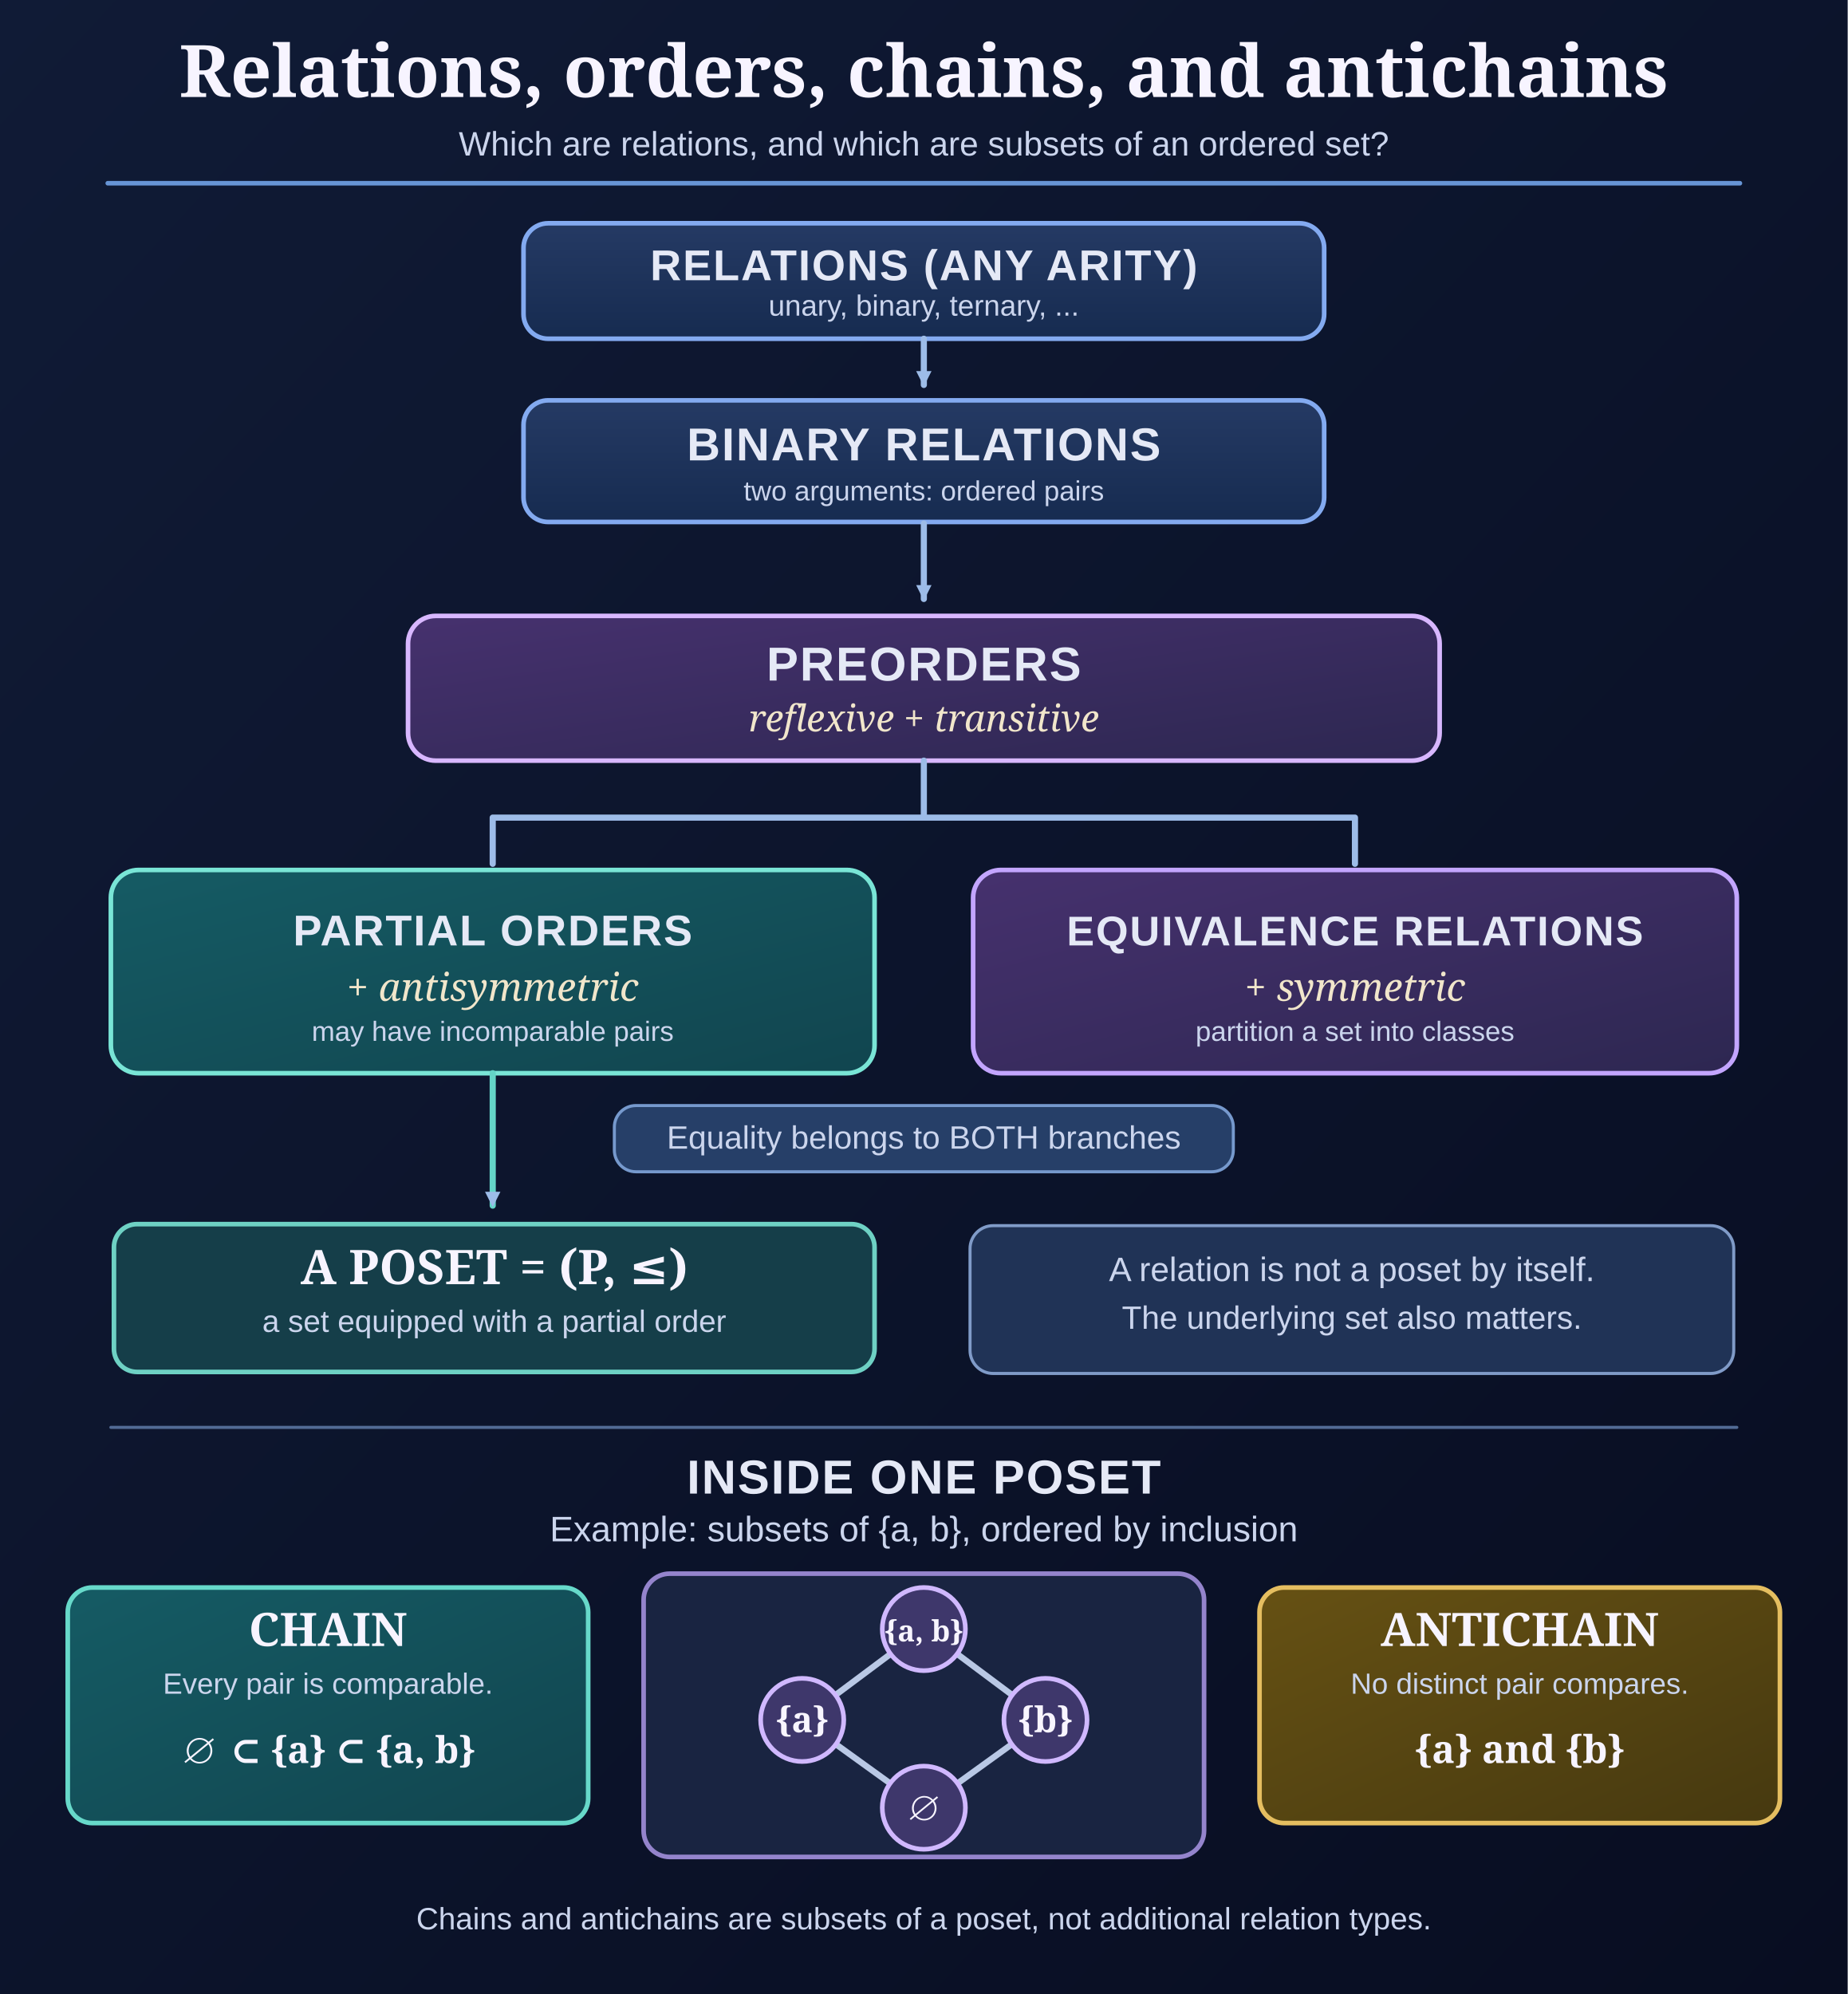
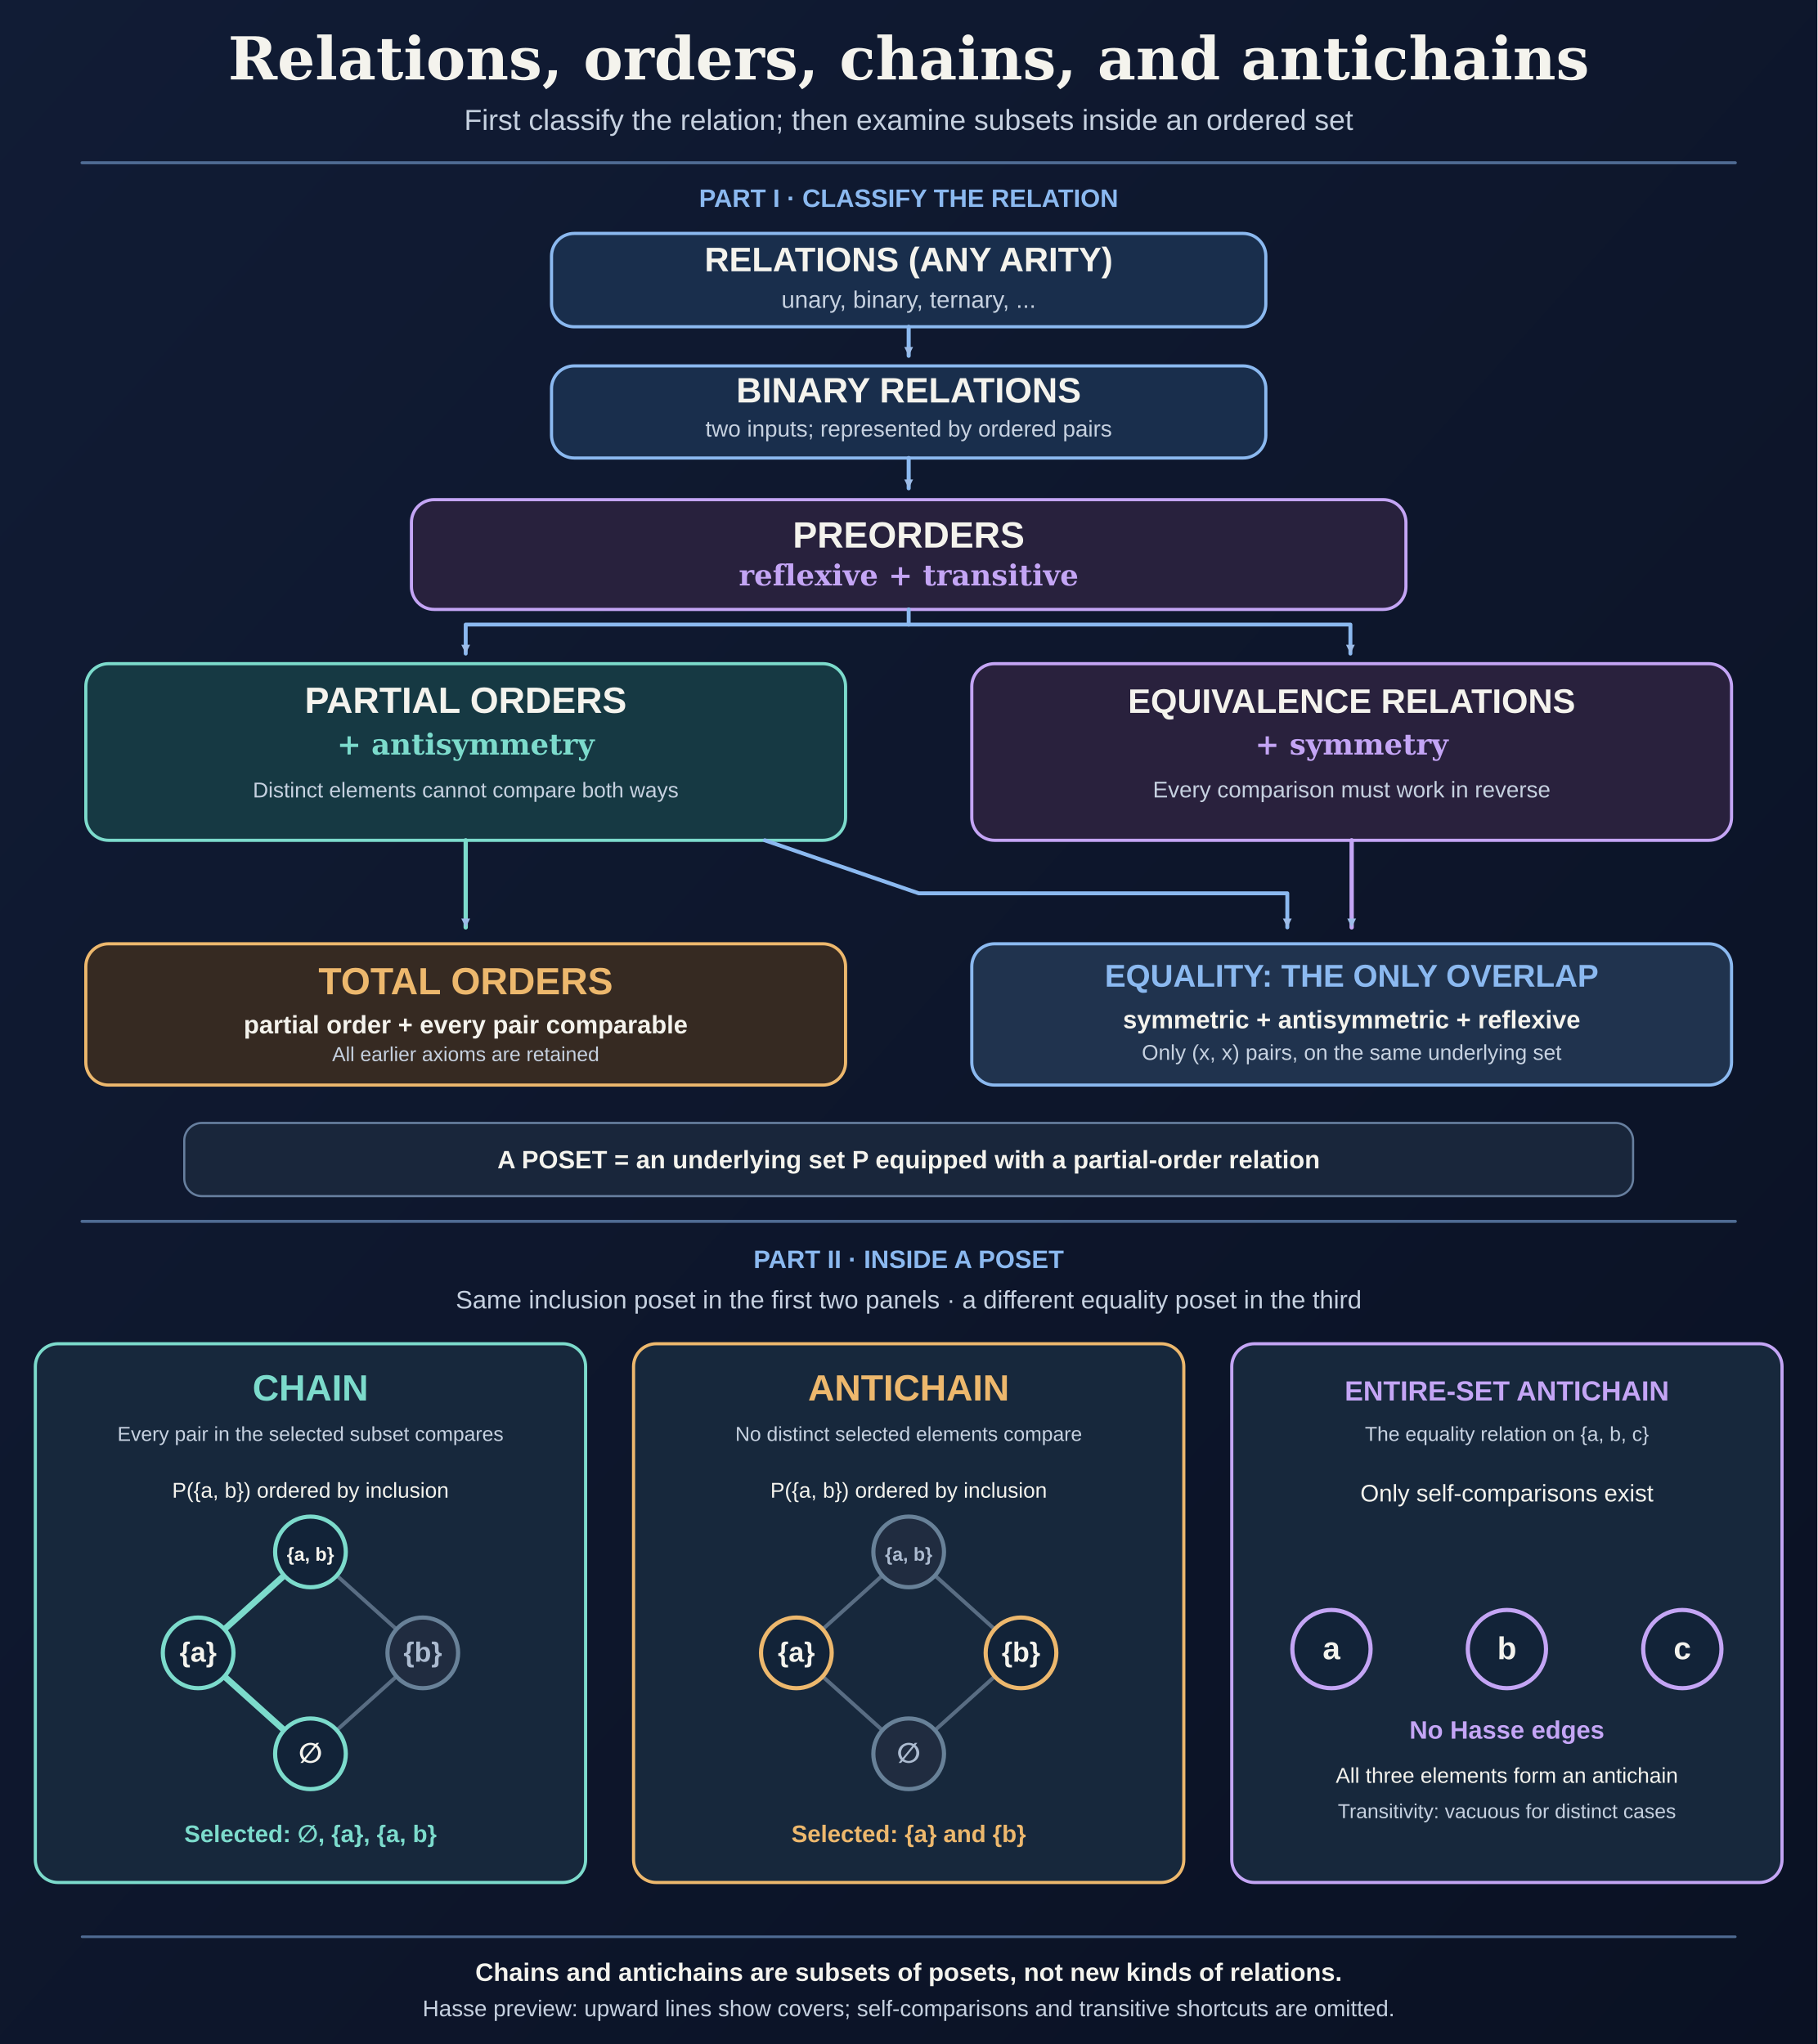
- <svg xmlns="http://www.w3.org/2000/svg" viewBox="0 0 1200 1295" role="img" aria-labelledby="title desc">
+ <svg xmlns="http://www.w3.org/2000/svg" width="1440" height="1620" viewBox="0 0 1440 1620" role="img" aria-labelledby="title desc">
  <defs>
    <linearGradient id="background" x1="0" y1="0" x2="1" y2="1">
-       <stop stop-color="#101b36" />
-       <stop offset="1" stop-color="#080d21" />
+       <stop stop-color="#111C35" />
+       <stop offset="1" stop-color="#0A1123" />
    </linearGradient>
-     <linearGradient id="top" x1="0" y1="0" x2="0" y2="1">
-       <stop stop-color="#253a64" />
-       <stop offset="1" stop-color="#162b50" />
-     </linearGradient>
-     <linearGradient id="violet" x1="0" y1="0" x2="1" y2="1">
-       <stop stop-color="#46316e" />
-       <stop offset="1" stop-color="#2d2751" />
-     </linearGradient>
-     <linearGradient id="teal" x1="0" y1="0" x2="1" y2="1">
-       <stop stop-color="#155b64" />
-       <stop offset="1" stop-color="#11454f" />
-     </linearGradient>
-     <linearGradient id="gold" x1="0" y1="0" x2="1" y2="1">
-       <stop stop-color="#665113" />
-       <stop offset="1" stop-color="#463910" />
-     </linearGradient>
-     <marker id="arrow" markerWidth="10" markerHeight="10" refX="9" refY="5" orient="auto" markerUnits="userSpaceOnUse">
-       <path d="M0 0 L10 5 L0 10 Z" fill="#9dbce8" stroke="none" />
+     <marker id="arrow" markerWidth="9" markerHeight="9" refX="8" refY="4.5" orient="auto" markerUnits="userSpaceOnUse">
+       <path d="M1 1 L8 4.5 L1 8 Z" fill="#9DBCE8" />
    </marker>
  </defs>
-   <style>
-  .white{font-family:Georgia,serif;fill:#f7f4ff;font-weight:700}
-  .main{font-family:Arial,Helvetica,sans-serif;fill:#e5e9f6;font-weight:600;letter-spacing:1px}
-  .muted{font-family:Arial,Helvetica,sans-serif;fill:#cbd5ed}
-  .hint{font-family:Georgia,serif;fill:#f1e6cb;font-style:italic}
-  .node{font-family:Georgia,serif;fill:#f8f5ff;font-weight:600}
- </style>
-   <rect width="1200" height="1295" fill="url(#background)" />
-   <text x="600" y="63" class="white" font-size="47" text-anchor="middle">Relations, orders, chains, and antichains</text>
-   <text x="600" y="101" class="muted" font-size="22" text-anchor="middle">Which are relations, and which are subsets of an ordered set?</text>
-   <path d="M70 119 H1130" stroke="#6795d6" stroke-width="3" fill="none" stroke-linecap="round" stroke-linejoin="round" />
-   <rect x="340" y="145" width="520" height="75" rx="16" fill="url(#top)" stroke="#83aaf0" stroke-width="3" />
-   <text x="600" y="182" class="main" font-size="28" text-anchor="middle">RELATIONS (ANY ARITY)</text>
-   <text x="600" y="205" class="muted" font-size="19" text-anchor="middle">unary, binary, ternary, ...</text>
-   <path d="M600 220 V250" stroke="#9dbce8" stroke-width="4" fill="none" stroke-linecap="round" stroke-linejoin="round" marker-end="url(#arrow)" />
-   <g transform="translate(0 115)">
-     <rect x="340" y="145" width="520" height="79" rx="16" fill="url(#top)" stroke="#83aaf0" stroke-width="3" />
-     <text x="600" y="184" class="main" font-size="30" text-anchor="middle">BINARY RELATIONS</text>
-     <text x="600" y="210" class="muted" font-size="18" text-anchor="middle">two arguments: ordered pairs</text>
-     <path d="M600 225 V274" stroke="#9dbce8" stroke-width="4" fill="none" stroke-linecap="round" stroke-linejoin="round" marker-end="url(#arrow)" />
-     <rect x="265" y="285" width="670" height="94" rx="18" fill="url(#violet)" stroke="#d8b7ff" stroke-width="3" />
-     <text x="600" y="327" class="main" font-size="31" text-anchor="middle">PREORDERS</text>
-     <text x="600" y="360" class="hint" font-size="24" text-anchor="middle">reflexive + transitive</text>
-     <path d="M600 379 V416 M320 416 H880 M320 416 V446 M880 416 V446" stroke="#9dbce8" stroke-width="4" fill="none" stroke-linecap="round" stroke-linejoin="round" />
-     <rect x="72" y="450" width="496" height="132" rx="18" fill="url(#teal)" stroke="#79e5d6" stroke-width="3" />
-     <rect x="632" y="450" width="496" height="132" rx="18" fill="url(#violet)" stroke="#c3a5ff" stroke-width="3" />
-     <text x="320" y="499" class="main" font-size="28" text-anchor="middle">PARTIAL ORDERS</text>
-     <text x="320" y="535" class="hint" font-size="25" text-anchor="middle">+ antisymmetric</text>
-     <text x="320" y="561" class="muted" font-size="18" text-anchor="middle">may have incomparable pairs</text>
-     <text x="880" y="499" class="main" font-size="27" text-anchor="middle">EQUIVALENCE RELATIONS</text>
-     <text x="880" y="535" class="hint" font-size="25" text-anchor="middle">+ symmetric</text>
-     <text x="880" y="561" class="muted" font-size="18" text-anchor="middle">partition a set into classes</text>
-     <rect x="399" y="603" width="402" height="43" rx="14" fill="#263f68" stroke="#7699cd" stroke-width="2" />
-     <text x="600" y="631" class="muted" font-size="21" text-anchor="middle">Equality belongs to BOTH branches</text>
-     <path d="M320 582 V668" stroke="#64d5c7" stroke-width="4" fill="none" stroke-linecap="round" stroke-linejoin="round" marker-end="url(#arrow)" />
-     <rect x="74" y="680" width="494" height="96" rx="15" fill="#153e49" stroke="#6ed1c4" stroke-width="3" />
-     <text x="321" y="719" class="white" font-size="31" text-anchor="middle">A POSET = (P, ≤)</text>
-     <text x="321" y="750" class="muted" font-size="20" text-anchor="middle">a set equipped with a partial order</text>
-     <rect x="630" y="681" width="496" height="96" rx="15" fill="#203356" stroke="#809bc8" stroke-width="2" />
-     <text x="878" y="717" class="muted" font-size="22" text-anchor="middle">A relation is not a poset by itself.</text>
-     <text x="878" y="748" class="muted" font-size="21" text-anchor="middle">The underlying set also matters.</text>
-     <path d="M72 812 H1128" stroke="#526b95" stroke-width="2" fill="none" stroke-linecap="round" stroke-linejoin="round" />
-     <text x="600" y="855" class="main" font-size="31" text-anchor="middle">INSIDE ONE POSET</text>
-     <text x="600" y="886" class="muted" font-size="23" text-anchor="middle">Example: subsets of {a, b}, ordered by inclusion</text>
-     <rect x="44" y="916" width="338" height="153" rx="16" fill="url(#teal)" stroke="#67d9ca" stroke-width="3" />
-     <rect x="818" y="916" width="338" height="153" rx="16" fill="url(#gold)" stroke="#e5be60" stroke-width="3" />
-     <text x="213" y="954" class="white" font-size="30" text-anchor="middle">CHAIN</text>
-     <text x="213" y="985" class="muted" font-size="19" text-anchor="middle">Every pair is comparable.</text>
-     <text x="213" y="1030" class="white" font-size="24" text-anchor="middle">∅ ⊂ {a} ⊂ {a, b}</text>
-     <text x="987" y="954" class="white" font-size="30" text-anchor="middle">ANTICHAIN</text>
-     <text x="987" y="985" class="muted" font-size="19" text-anchor="middle">No distinct pair compares.</text>
-     <text x="987" y="1030" class="white" font-size="25" text-anchor="middle">{a} and {b}</text>
-     <rect x="418" y="907" width="364" height="184" rx="17" fill="#192441" stroke="#9484cc" stroke-width="3" />
-     <path d="M600 1059 L521 1002" stroke="#b9c8e5" stroke-width="4" fill="none" stroke-linecap="round" stroke-linejoin="round" data-from="none" data-to="a" />
-     <path d="M600 1059 L679 1002" stroke="#b9c8e5" stroke-width="4" fill="none" stroke-linecap="round" stroke-linejoin="round" data-from="none" data-to="b" />
-     <path d="M521 1002 L600 943" stroke="#b9c8e5" stroke-width="4" fill="none" stroke-linecap="round" stroke-linejoin="round" data-from="a" data-to="ab" />
-     <path d="M679 1002 L600 943" stroke="#b9c8e5" stroke-width="4" fill="none" stroke-linecap="round" stroke-linejoin="round" data-from="b" data-to="ab" />
-     <circle cx="600" cy="943" r="27" fill="#3e376b" stroke="#d0b8ff" stroke-width="3" />
-     <text x="600" y="951" class="node" font-size="19" text-anchor="middle" data-subset="ab">{a, b}</text>
-     <circle cx="521" cy="1002" r="27" fill="#3e376b" stroke="#d0b8ff" stroke-width="3" />
-     <text x="521" y="1010" class="node" font-size="23" text-anchor="middle" data-subset="a">{a}</text>
-     <circle cx="679" cy="1002" r="27" fill="#3e376b" stroke="#d0b8ff" stroke-width="3" />
-     <text x="679" y="1010" class="node" font-size="23" text-anchor="middle" data-subset="b">{b}</text>
-     <circle cx="600" cy="1059" r="27" fill="#3e376b" stroke="#d0b8ff" stroke-width="3" />
-     <text x="600" y="1067" class="node" font-size="23" text-anchor="middle" data-subset="none">∅</text>
-     <text x="600" y="1138" class="muted" font-size="20" text-anchor="middle">Chains and antichains are subsets of a poset, not additional relation types.</text>
-   </g>
+   <rect width="1440" height="1620" fill="url(#background)" />
+   <text x="720" y="63" font-family="Georgia, 'DejaVu Serif', serif" font-size="47" font-weight="700" fill="#F4F3ED" text-anchor="middle">Relations, orders, chains, and antichains</text>
+   <text x="720" y="103" font-family="Arial, 'DejaVu Sans', sans-serif" font-size="23" font-weight="400" fill="#C6D1E0" text-anchor="middle">First classify the relation; then examine subsets inside an ordered set</text>
+   <path d="M65 129 H1375" fill="none" stroke="#4F6B93" stroke-width="2.4" stroke-linecap="round" stroke-linejoin="round" />
+   <text x="720" y="164" font-family="Arial, 'DejaVu Sans', sans-serif" font-size="20" font-weight="700" fill="#8BB9F0" text-anchor="middle">PART I · CLASSIFY THE RELATION</text>
+   <rect x="437" y="185" width="566" height="74" rx="18" fill="#192E4C" stroke="#8BB9F0" stroke-width="2.5" />
+   <text x="720" y="215" font-family="Arial, 'DejaVu Sans', sans-serif" font-size="27" font-weight="700" fill="#F4F3ED" text-anchor="middle">RELATIONS (ANY ARITY)</text>
+   <text x="720" y="244" font-family="Arial, 'DejaVu Sans', sans-serif" font-size="19" font-weight="400" fill="#C6D1E0" text-anchor="middle">unary, binary, ternary, ...</text>
+   <path d="M720 259 V282" fill="none" stroke="#8BB9F0" stroke-width="3.2" stroke-linecap="round" stroke-linejoin="round" marker-end="url(#arrow)" />
+   <rect x="437" y="290" width="566" height="73" rx="18" fill="#192E4C" stroke="#8BB9F0" stroke-width="2.5" />
+   <text x="720" y="319" font-family="Arial, 'DejaVu Sans', sans-serif" font-size="28" font-weight="700" fill="#F4F3ED" text-anchor="middle">BINARY RELATIONS</text>
+   <text x="720" y="346" font-family="Arial, 'DejaVu Sans', sans-serif" font-size="18" font-weight="400" fill="#C6D1E0" text-anchor="middle">two inputs; represented by ordered pairs</text>
+   <path d="M720 363 V387" fill="none" stroke="#8BB9F0" stroke-width="3.2" stroke-linecap="round" stroke-linejoin="round" marker-end="url(#arrow)" />
+   <rect x="326" y="396" width="788" height="87" rx="18" fill="#28213D" stroke="#C4A5F5" stroke-width="2.5" />
+   <text x="720" y="434" font-family="Arial, 'DejaVu Sans', sans-serif" font-size="29" font-weight="700" fill="#F4F3ED" text-anchor="middle">PREORDERS</text>
+   <text x="720" y="464" font-family="Georgia, 'DejaVu Serif', serif" font-size="23" font-weight="600" fill="#C4A5F5" text-anchor="middle">reflexive + transitive</text>
+   <path d="M720 483 V495 H369 V518" fill="none" stroke="#8BB9F0" stroke-width="3.1" stroke-linecap="round" stroke-linejoin="round" marker-end="url(#arrow)" />
+   <path d="M720 495 H1070 V518" fill="none" stroke="#8BB9F0" stroke-width="3.1" stroke-linecap="round" stroke-linejoin="round" marker-end="url(#arrow)" />
+   <rect x="68" y="526" width="602" height="140" rx="18" fill="#163943" stroke="#7CDBCC" stroke-width="2.5" />
+   <text x="369" y="565" font-family="Arial, 'DejaVu Sans', sans-serif" font-size="29" font-weight="700" fill="#F4F3ED" text-anchor="middle">PARTIAL ORDERS</text>
+   <text x="369" y="598" font-family="Georgia, 'DejaVu Serif', serif" font-size="23" font-weight="600" fill="#7CDBCC" text-anchor="middle">+ antisymmetry</text>
+   <text x="369" y="632" font-family="Arial, 'DejaVu Sans', sans-serif" font-size="17" font-weight="400" fill="#C6D1E0" text-anchor="middle">Distinct elements cannot compare both ways</text>
+   <rect x="770" y="526" width="602" height="140" rx="18" fill="#29213D" stroke="#C4A5F5" stroke-width="2.5" />
+   <text x="1071" y="565" font-family="Arial, 'DejaVu Sans', sans-serif" font-size="27" font-weight="700" fill="#F4F3ED" text-anchor="middle">EQUIVALENCE RELATIONS</text>
+   <text x="1071" y="598" font-family="Georgia, 'DejaVu Serif', serif" font-size="23" font-weight="600" fill="#C4A5F5" text-anchor="middle">+ symmetry</text>
+   <text x="1071" y="632" font-family="Arial, 'DejaVu Sans', sans-serif" font-size="18" font-weight="400" fill="#C6D1E0" text-anchor="middle">Every comparison must work in reverse</text>
+   <path d="M369 666 V735" fill="none" stroke="#7CDBCC" stroke-width="3.4" stroke-linecap="round" stroke-linejoin="round" marker-end="url(#arrow)" />
+   <path d="M606 666 L728 708 H1020 V735" fill="none" stroke="#8BB9F0" stroke-width="3.1" stroke-linecap="round" stroke-linejoin="round" marker-end="url(#arrow)" />
+   <path d="M1071 666 V735" fill="none" stroke="#C4A5F5" stroke-width="3.4" stroke-linecap="round" stroke-linejoin="round" marker-end="url(#arrow)" />
+   <rect x="68" y="748" width="602" height="112" rx="18" fill="#362A22" stroke="#EDB86D" stroke-width="2.5" />
+   <text x="369" y="788" font-family="Arial, 'DejaVu Sans', sans-serif" font-size="30" font-weight="700" fill="#EDB86D" text-anchor="middle">TOTAL ORDERS</text>
+   <text x="369" y="819" font-family="Arial, 'DejaVu Sans', sans-serif" font-size="20" font-weight="550" fill="#F4F3ED" text-anchor="middle">partial order + every pair comparable</text>
+   <text x="369" y="841" font-family="Arial, 'DejaVu Sans', sans-serif" font-size="16" font-weight="400" fill="#C6D1E0" text-anchor="middle">All earlier axioms are retained</text>
+   <rect x="770" y="748" width="602" height="112" rx="18" fill="#20334E" stroke="#8BB9F0" stroke-width="2.5" />
+   <text x="1071" y="782" font-family="Arial, 'DejaVu Sans', sans-serif" font-size="25" font-weight="700" fill="#8BB9F0" text-anchor="middle">EQUALITY: THE ONLY OVERLAP</text>
+   <text x="1071" y="815" font-family="Arial, 'DejaVu Sans', sans-serif" font-size="20" font-weight="550" fill="#F4F3ED" text-anchor="middle">symmetric + antisymmetric + reflexive</text>
+   <text x="1071" y="840" font-family="Arial, 'DejaVu Sans', sans-serif" font-size="17" font-weight="400" fill="#C6D1E0" text-anchor="middle">Only (x, x) pairs, on the same underlying set</text>
+   <rect x="146" y="890" width="1148" height="58" rx="14" fill="#19263B" stroke="#677F9F" stroke-width="1.7" />
+   <text x="720" y="926" font-family="Arial, 'DejaVu Sans', sans-serif" font-size="20" font-weight="600" fill="#F4F3ED" text-anchor="middle">A POSET = an underlying set P equipped with a partial-order relation</text>
+   <path d="M65 968 H1375" fill="none" stroke="#4F6B93" stroke-width="2.4" stroke-linecap="round" stroke-linejoin="round" />
+   <text x="720" y="1005" font-family="Arial, 'DejaVu Sans', sans-serif" font-size="20" font-weight="700" fill="#8BB9F0" text-anchor="middle">PART II · INSIDE A POSET</text>
+   <text x="720" y="1037" font-family="Arial, 'DejaVu Sans', sans-serif" font-size="20" font-weight="400" fill="#C6D1E0" text-anchor="middle">Same inclusion poset in the first two panels · a different equality poset in the third</text>
+   <rect x="28" y="1065" width="436" height="427" rx="18" fill="#17283C" stroke="#7CDBCC" stroke-width="2.5" />
+   <text x="246" y="1110" font-family="Arial, 'DejaVu Sans', sans-serif" font-size="29" font-weight="700" fill="#7CDBCC" text-anchor="middle">CHAIN</text>
+   <text x="246" y="1142" font-family="Arial, 'DejaVu Sans', sans-serif" font-size="16" font-weight="400" fill="#C6D1E0" text-anchor="middle">Every pair in the selected subset compares</text>
+   <rect x="502" y="1065" width="436" height="427" rx="18" fill="#17283C" stroke="#EDB86D" stroke-width="2.5" />
+   <text x="720" y="1110" font-family="Arial, 'DejaVu Sans', sans-serif" font-size="29" font-weight="700" fill="#EDB86D" text-anchor="middle">ANTICHAIN</text>
+   <text x="720" y="1142" font-family="Arial, 'DejaVu Sans', sans-serif" font-size="16" font-weight="400" fill="#C6D1E0" text-anchor="middle">No distinct selected elements compare</text>
+   <rect x="976" y="1065" width="436" height="427" rx="18" fill="#17283C" stroke="#C4A5F5" stroke-width="2.5" />
+   <text x="1194" y="1110" font-family="Arial, 'DejaVu Sans', sans-serif" font-size="22" font-weight="700" fill="#C4A5F5" text-anchor="middle">ENTIRE-SET ANTICHAIN</text>
+   <text x="1194" y="1142" font-family="Arial, 'DejaVu Sans', sans-serif" font-size="16" font-weight="400" fill="#C6D1E0" text-anchor="middle">The equality relation on {a, b, c}</text>
+   <text x="246" y="1187" font-family="Arial, 'DejaVu Sans', sans-serif" font-size="17" font-weight="400" fill="#F4F3ED" text-anchor="middle">P({a, b}) ordered by inclusion</text>
+   <path d="M224.4 1249.4 L178.6 1290.6" fill="none" stroke="#7CDBCC" stroke-width="5" stroke-linecap="round" stroke-linejoin="round" />
+   <path d="M267.6 1249.4 L313.4 1290.6" fill="none" stroke="#596D83" stroke-width="3" stroke-linecap="round" stroke-linejoin="round" />
+   <path d="M178.6 1329.4 L224.4 1370.6" fill="none" stroke="#7CDBCC" stroke-width="5" stroke-linecap="round" stroke-linejoin="round" />
+   <path d="M313.4 1329.4 L267.6 1370.6" fill="none" stroke="#596D83" stroke-width="3" stroke-linecap="round" stroke-linejoin="round" />
+   <circle cx="246" cy="1230" r="28" stroke="#7CDBCC" fill="#122338" stroke-width="3.3" />
+   <text x="246" y="1237" font-family="Arial, 'DejaVu Sans', sans-serif" font-size="15" font-weight="650" fill="#F4F3ED" text-anchor="middle">{a, b}</text>
+   <circle cx="157" cy="1310" r="28" stroke="#7CDBCC" fill="#122338" stroke-width="3.3" />
+   <text x="157" y="1317" font-family="Arial, 'DejaVu Sans', sans-serif" font-size="22" font-weight="650" fill="#F4F3ED" text-anchor="middle">{a}</text>
+   <circle cx="335" cy="1310" r="28" stroke="#688198" fill="#202C40" stroke-width="3.3" />
+   <text x="335" y="1317" font-family="Arial, 'DejaVu Sans', sans-serif" font-size="22" font-weight="650" fill="#ACBBD0" text-anchor="middle">{b}</text>
+   <circle cx="246" cy="1390" r="28" stroke="#7CDBCC" fill="#122338" stroke-width="3.3" />
+   <text x="246" y="1397" font-family="Arial, 'DejaVu Sans', sans-serif" font-size="22" font-weight="650" fill="#F4F3ED" text-anchor="middle">∅</text>
+   <text x="246" y="1460" font-family="Arial, 'DejaVu Sans', sans-serif" font-size="19" font-weight="650" fill="#7CDBCC" text-anchor="middle">Selected: ∅, {a}, {a, b}</text>
+   <text x="720" y="1187" font-family="Arial, 'DejaVu Sans', sans-serif" font-size="17" font-weight="400" fill="#F4F3ED" text-anchor="middle">P({a, b}) ordered by inclusion</text>
+   <path d="M698.4 1249.4 L652.6 1290.6" fill="none" stroke="#596D83" stroke-width="3" stroke-linecap="round" stroke-linejoin="round" />
+   <path d="M741.6 1249.4 L787.4 1290.6" fill="none" stroke="#596D83" stroke-width="3" stroke-linecap="round" stroke-linejoin="round" />
+   <path d="M652.6 1329.4 L698.4 1370.6" fill="none" stroke="#596D83" stroke-width="3" stroke-linecap="round" stroke-linejoin="round" />
+   <path d="M787.4 1329.4 L741.6 1370.6" fill="none" stroke="#596D83" stroke-width="3" stroke-linecap="round" stroke-linejoin="round" />
+   <circle cx="720" cy="1230" r="28" stroke="#688198" fill="#202C40" stroke-width="3.3" />
+   <text x="720" y="1237" font-family="Arial, 'DejaVu Sans', sans-serif" font-size="15" font-weight="650" fill="#ACBBD0" text-anchor="middle">{a, b}</text>
+   <circle cx="631" cy="1310" r="28" stroke="#EDB86D" fill="#122338" stroke-width="3.3" />
+   <text x="631" y="1317" font-family="Arial, 'DejaVu Sans', sans-serif" font-size="22" font-weight="650" fill="#F4F3ED" text-anchor="middle">{a}</text>
+   <circle cx="809" cy="1310" r="28" stroke="#EDB86D" fill="#122338" stroke-width="3.3" />
+   <text x="809" y="1317" font-family="Arial, 'DejaVu Sans', sans-serif" font-size="22" font-weight="650" fill="#F4F3ED" text-anchor="middle">{b}</text>
+   <circle cx="720" cy="1390" r="28" stroke="#688198" fill="#202C40" stroke-width="3.3" />
+   <text x="720" y="1397" font-family="Arial, 'DejaVu Sans', sans-serif" font-size="22" font-weight="650" fill="#ACBBD0" text-anchor="middle">∅</text>
+   <text x="720" y="1460" font-family="Arial, 'DejaVu Sans', sans-serif" font-size="19" font-weight="650" fill="#EDB86D" text-anchor="middle">Selected: {a} and {b}</text>
+   <text x="1194" y="1190" font-family="Arial, 'DejaVu Sans', sans-serif" font-size="19" font-weight="400" fill="#F4F3ED" text-anchor="middle">Only self-comparisons exist</text>
+   <circle cx="1055" cy="1307" r="31" stroke="#C4A5F5" fill="#122338" stroke-width="3.3" />
+   <text x="1055" y="1315" font-family="Arial, 'DejaVu Sans', sans-serif" font-size="25" font-weight="700" fill="#F4F3ED" text-anchor="middle">a</text>
+   <circle cx="1194" cy="1307" r="31" stroke="#C4A5F5" fill="#122338" stroke-width="3.3" />
+   <text x="1194" y="1315" font-family="Arial, 'DejaVu Sans', sans-serif" font-size="25" font-weight="700" fill="#F4F3ED" text-anchor="middle">b</text>
+   <circle cx="1333" cy="1307" r="31" stroke="#C4A5F5" fill="#122338" stroke-width="3.3" />
+   <text x="1333" y="1315" font-family="Arial, 'DejaVu Sans', sans-serif" font-size="25" font-weight="700" fill="#F4F3ED" text-anchor="middle">c</text>
+   <text x="1194" y="1378" font-family="Arial, 'DejaVu Sans', sans-serif" font-size="20" font-weight="650" fill="#C4A5F5" text-anchor="middle">No Hasse edges</text>
+   <text x="1194" y="1413" font-family="Arial, 'DejaVu Sans', sans-serif" font-size="17" font-weight="400" fill="#F4F3ED" text-anchor="middle">All three elements form an antichain</text>
+   <text x="1194" y="1441" font-family="Arial, 'DejaVu Sans', sans-serif" font-size="16" font-weight="400" fill="#C6D1E0" text-anchor="middle">Transitivity: vacuous for distinct cases</text>
+   <path d="M65 1535 H1375" fill="none" stroke="#4F6B93" stroke-width="2" stroke-linecap="round" stroke-linejoin="round" />
+   <text x="720" y="1570" font-family="Arial, 'DejaVu Sans', sans-serif" font-size="20" font-weight="600" fill="#F4F3ED" text-anchor="middle">Chains and antichains are subsets of posets, not new kinds of relations.</text>
+   <text x="720" y="1598" font-family="Arial, 'DejaVu Sans', sans-serif" font-size="18" font-weight="400" fill="#C6D1E0" text-anchor="middle">Hasse preview: upward lines show covers; self-comparisons and transitive shortcuts are omitted.</text>
</svg>
